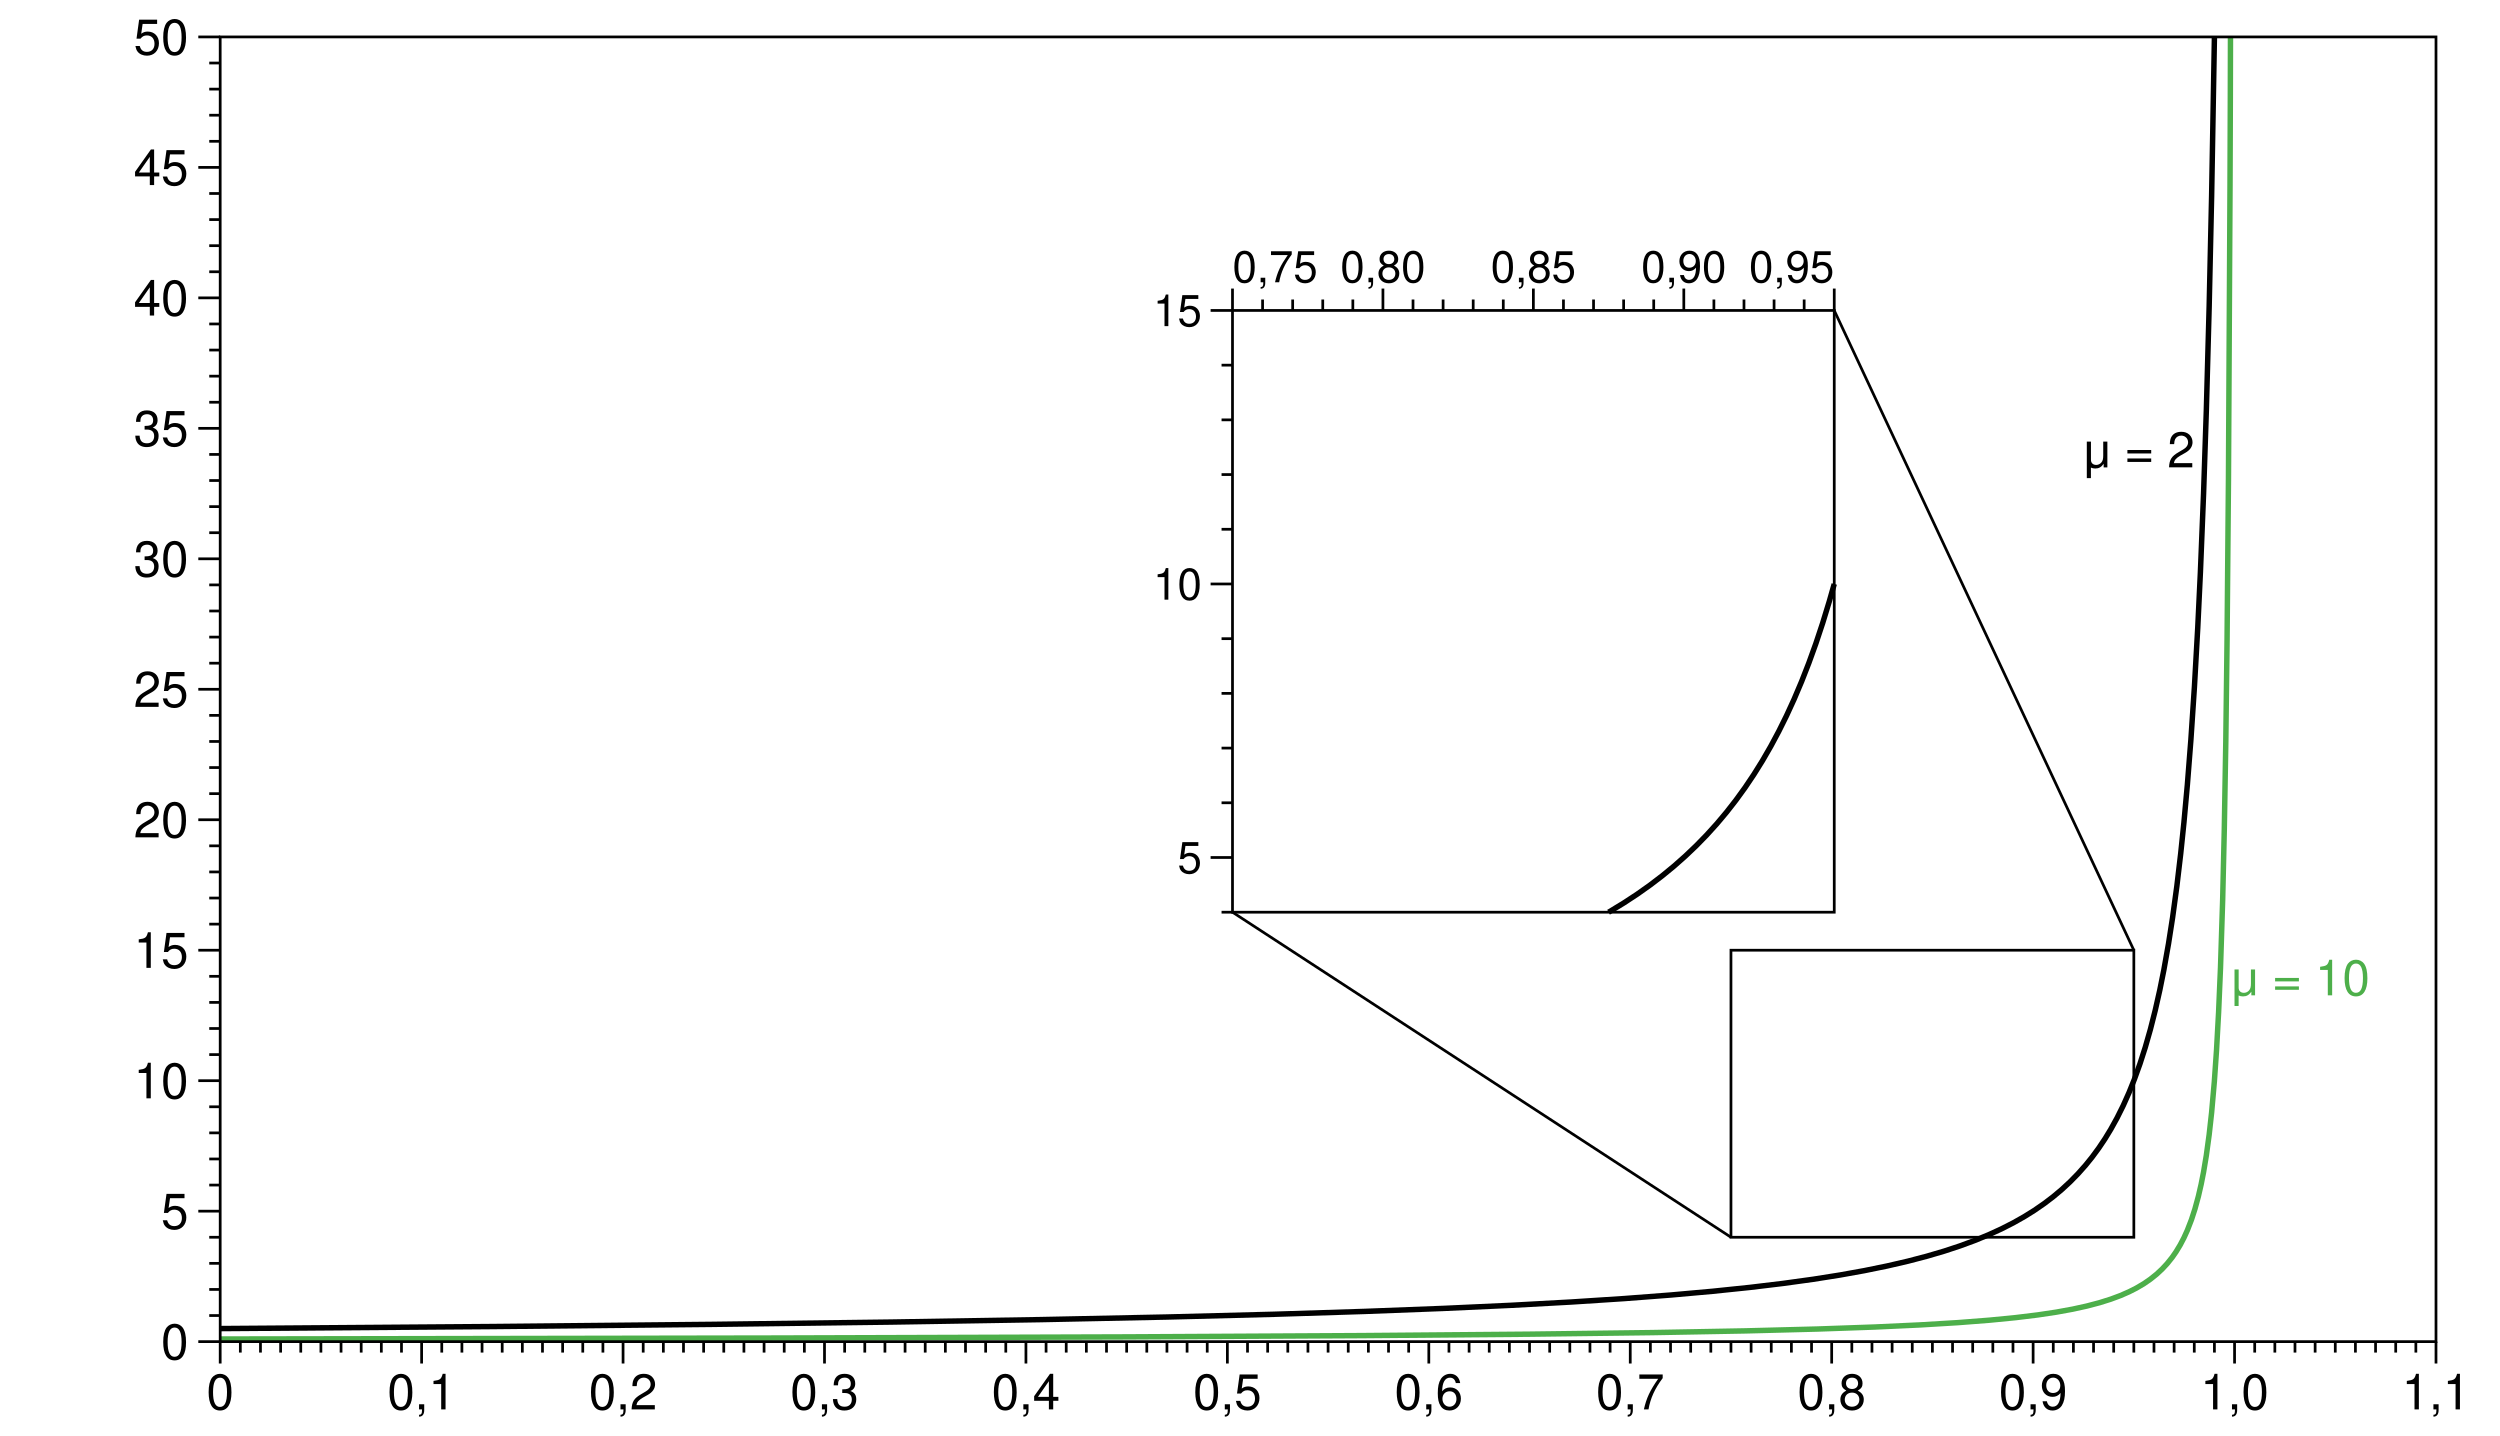
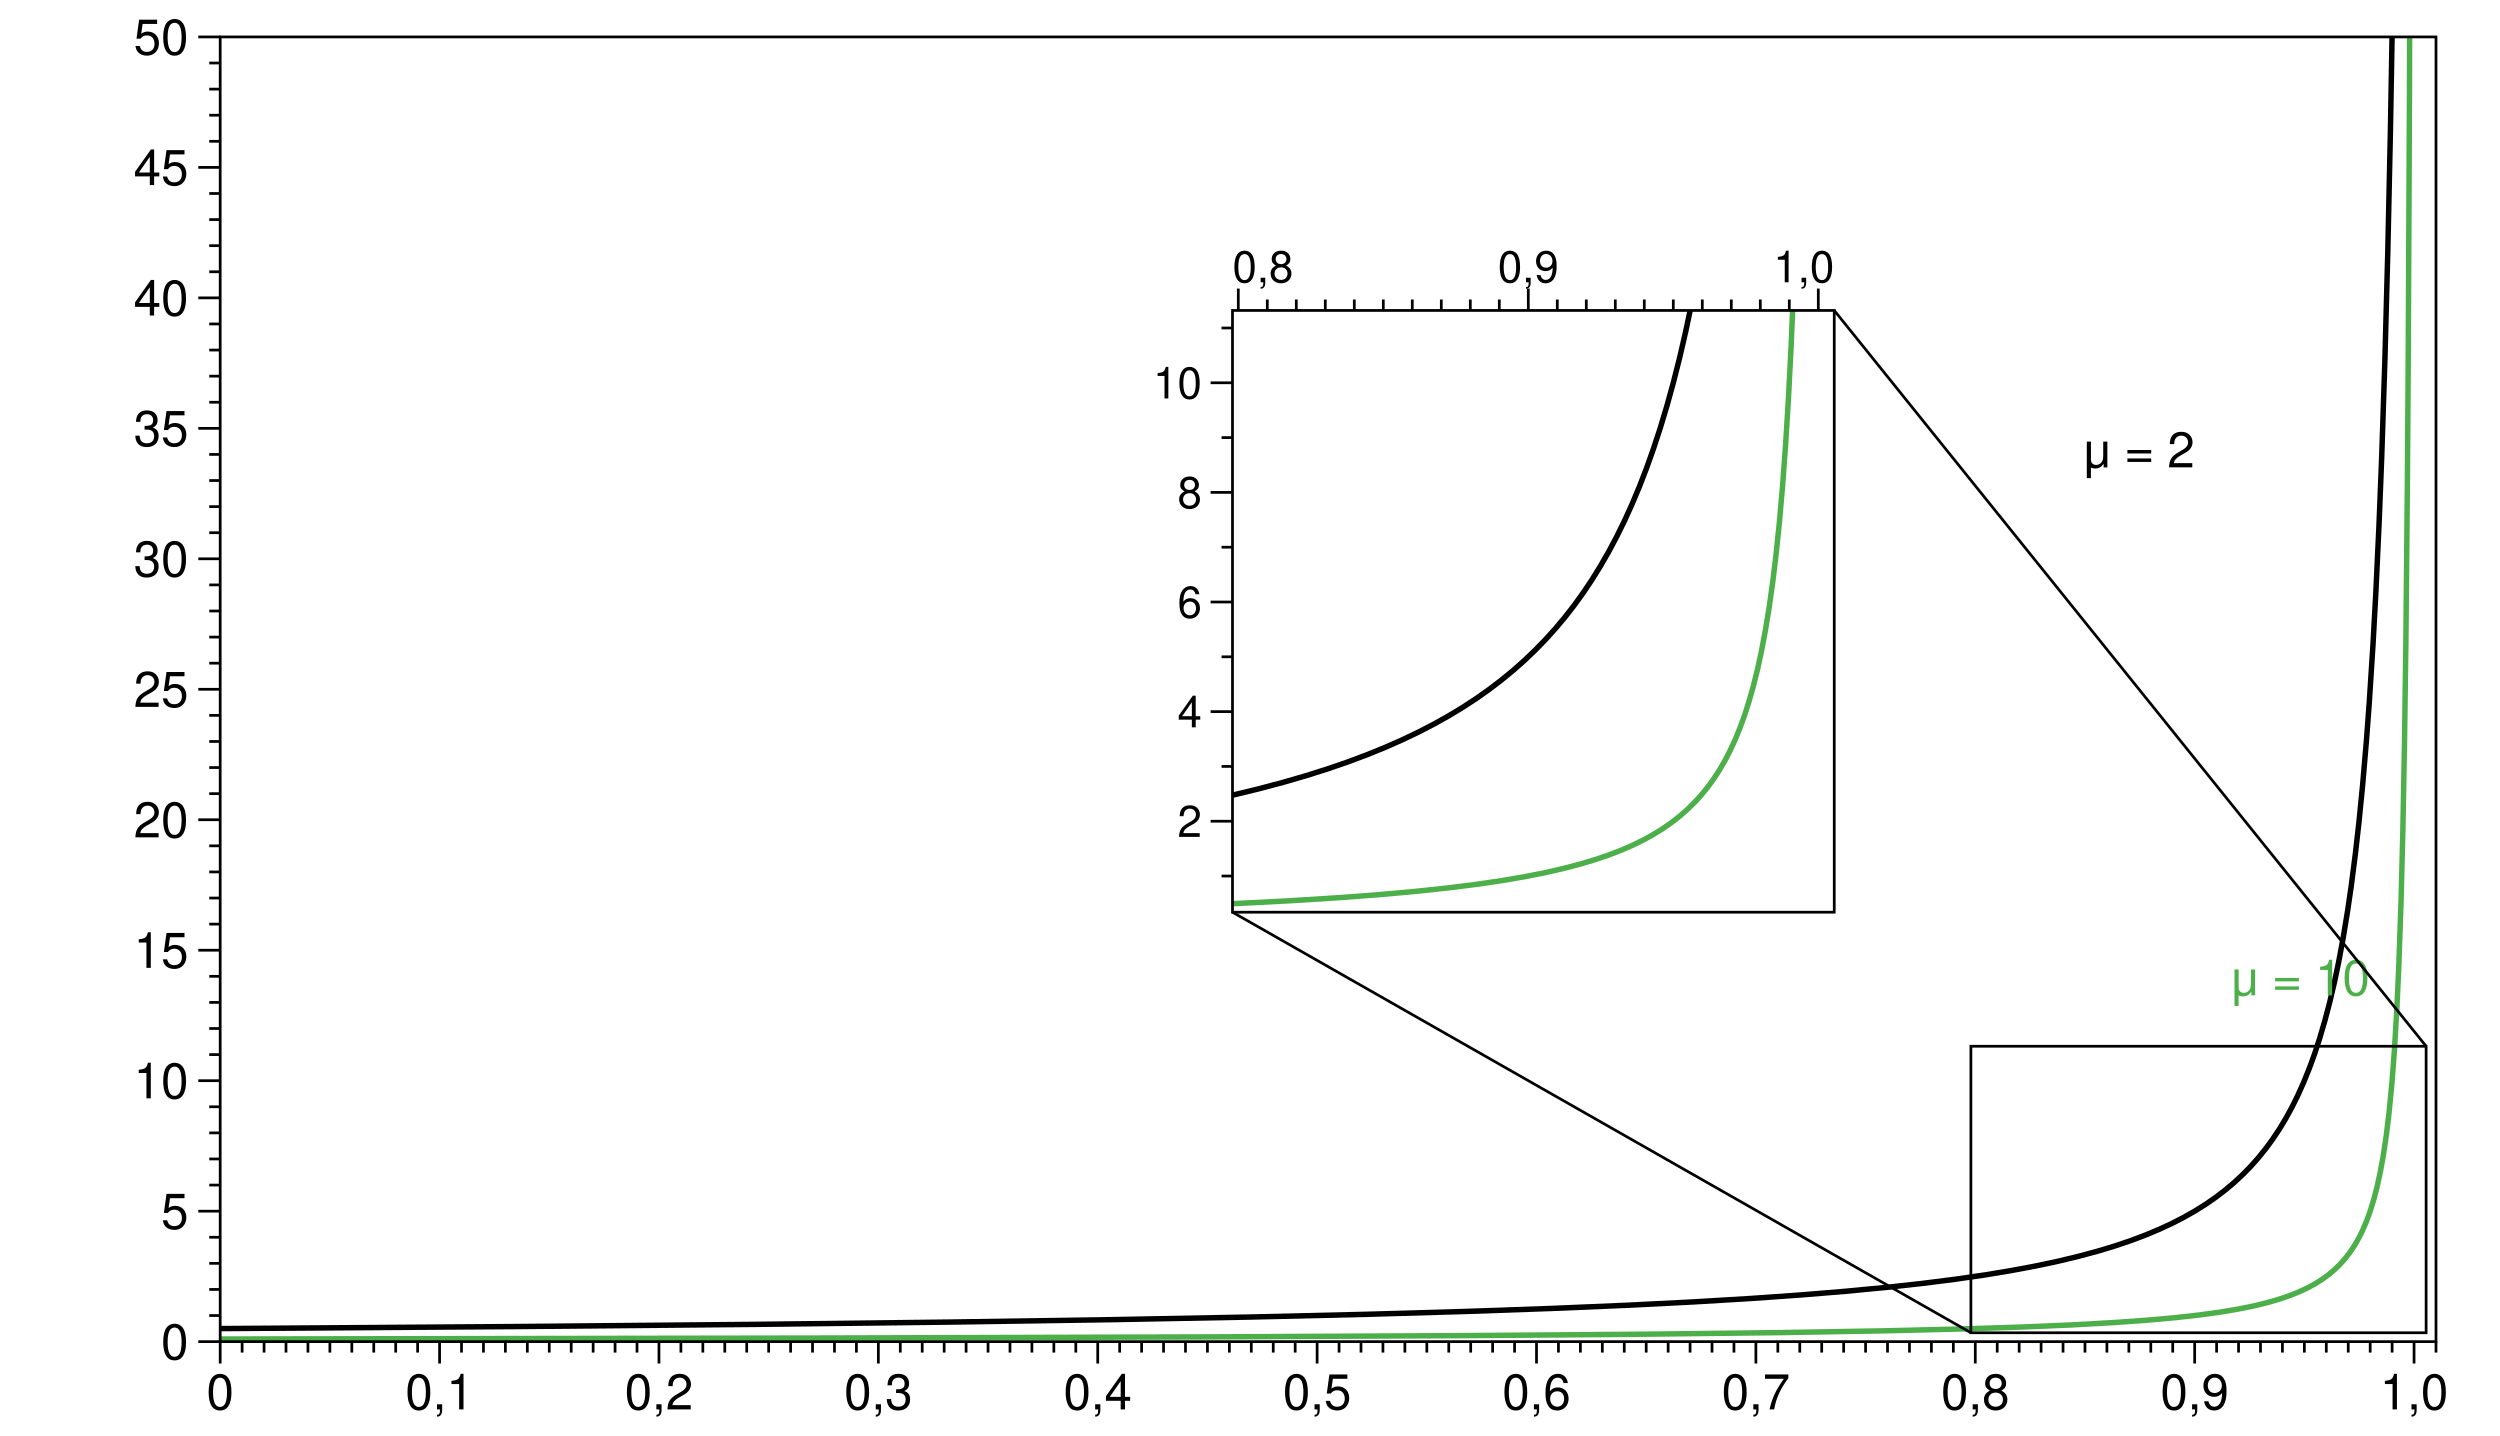
<svg xmlns="http://www.w3.org/2000/svg" width="914" height="525" version="1.1">
  <g>
    <g id="Commands">
      <g id="1_2_1_x">
-         <path d="M 80.5 485.73 L 179.763 484.987 L 260.032 484.192 L 325.789 483.348 L 380.386 482.453                 L 426.481 481.504 L 465.597 480.502 L 498.892 479.455 L 527.688 478.356 L 552.657 477.209                 L 574.561 476.008 L 593.818 474.757 L 610.909 473.451 L 626.11 472.093 L 639.824 470.668                 L 651.946 469.211 L 662.906 467.696 L 672.728 466.143 L 681.618 464.543 L 689.919 462.847                 L 697.535 461.084 L 704.434 459.28 L 710.843 457.394 L 716.592 455.498 L 721.906 453.541                 L 726.996 451.45 L 731.773 449.26 L 736.144 447.029 L 740.129 444.775 L 743.691 442.551                 L 747.441 439.965 L 750.641 437.526 L 753.81 434.868 L 756.852 432.051 L 759.708 429.135                 L 762.481 426.013 L 764.896 423.02 L 767.31 419.739 L 769.566 416.371 L 771.715 412.848                 L 773.983 408.75 L 776.254 404.189 L 778.393 399.402 L 780.353 394.523 L 782.365 388.941                 L 784.287 382.965 L 786.175 376.368 L 787.956 369.358 L 789.632 361.93 L 791.094 354.662                 L 792.803 345.045 L 794.294 335.478 L 795.854 324.017 L 797.267 312.067 L 798.452 300.641                 L 799.697 286.938 L 800.994 270.407 L 802.273 251.228 L 803.494 229.532 L 804.458 209.382                 L 805.623 180.502 L 806.634 150.136 L 807.672 112.049 L 808.567 71.687 L 809.567 14.974                 L 809.588 13.5 " stroke="black" fill="none" stroke-width="2" />
+         <path d="M 80.5 485.73 L 188.608 484.987 L 276.03 484.192 L 347.646 483.348 L 407.108 482.453 L 457.311 481.504                 L 499.912 480.502 L 536.174 479.455 L 567.536 478.356 L 594.731 477.209 L 618.586 476.008                 L 639.559 474.757 L 658.173 473.451 L 674.728 472.093 L 689.665 470.668 L 702.867 469.211                 L 714.804 467.696 L 725.501 466.143 L 735.183 464.543 L 744.223 462.847 L 752.518 461.084                 L 760.032 459.28 L 767.012 457.394 L 773.274 455.498 L 779.061 453.541 L 784.604 451.45                 L 789.574 449.364 L 794.115 447.252 L 798.325 445.091 L 802.54 442.699 L 806.368 440.299                 L 810.082 437.727 L 813.498 435.117 L 816.853 432.29 L 820.031 429.332 L 822.857 426.439                 L 825.672 423.269 L 828.362 419.934 L 830.968 416.371 L 833.309 412.848 L 835.779 408.75                 L 837.952 404.77 L 840.029 400.585 L 842.238 395.66 L 844.387 390.324 L 846.278 385.108                 L 848.028 379.77 L 850.036 372.936 L 851.77 366.32 L 853.459 359.115 L 854.949 352.032                 L 856.625 343.092 L 858.245 333.275 L 859.598 324.017 L 861.137 312.067 L 862.428 300.641                 L 863.784 286.938 L 865.196 270.407 L 866.19 257.058 L 867.574 235.535 L 868.629 216.239                 L 869.794 191.263 L 870.745 167.196 L 871.924 131.426 L 872.992 91.435 L 873.93 48.141                 L 874.537 13.5 " stroke="black" fill="none" stroke-width="2" />
      </g>
      <g id="1_10_1_x">
-         <path d="M 80.5 489.546 L 283.393 489.183 L 411.467 488.767 L 497.896 488.298 L 559.127 487.775                 L 604.124 487.199 L 638.132 486.571 L 664.413 485.894 L 685.36 485.161 L 701.972 484.39                 L 715.862 483.55 L 727.34 482.66 L 736.946 481.719 L 744.96 480.741 L 751.804 479.716                 L 757.785 478.626 L 762.972 477.485 L 767.612 476.261 L 771.715 474.97 L 775.252 473.653                 L 778.393 472.28 L 781.066 470.923 L 783.819 469.297 L 786.175 467.674 L 788.463 465.841                 L 790.502 463.94 L 792.315 461.986 L 794.137 459.709 L 795.521 457.721 L 797.067 455.173                 L 798.452 452.528 L 799.697 449.788 L 801.197 445.913 L 802.467 442.003 L 803.734 437.357                 L 804.743 432.966 L 805.623 428.5 L 806.634 422.427 L 807.672 414.81 L 808.567 406.737                 L 809.567 395.395 L 810.355 384.038 L 811.119 370.109 L 811.811 353.9 L 812.605 328.973                 L 813.204 303.15 L 813.753 271.083 L 814.219 233.671 L 814.727 175.026 L 815.293 67.684                 L 815.41 35.697 L 815.461 13.5 " stroke="rgb(77,175,74)" fill="none" stroke-width="2" />
+         <path d="M 80.5 489.546 L 301.473 489.183 L 440.959 488.767 L 535.09 488.298 L 601.777 487.775                 L 650.783 487.199 L 687.822 486.571 L 716.445 485.894 L 739.259 485.161 L 757.35 484.39                 L 772.478 483.55 L 784.979 482.66 L 795.441 481.719 L 804.169 480.741 L 811.623 479.716                 L 818.137 478.626 L 823.787 477.485 L 828.839 476.261 L 833.309 474.97 L 837.16 473.653                 L 840.581 472.28 L 843.493 470.923 L 846.491 469.297 L 849.057 467.674 L 851.288 466.047                 L 853.459 464.223 L 855.502 462.241 L 857.459 460.039 L 859.236 457.721 L 860.919 455.173                 L 862.428 452.528 L 863.784 449.788 L 865.196 446.481 L 866.589 442.646 L 867.919 438.306                 L 868.97 434.276 L 870.237 428.5 L 871.339 422.427 L 872.47 414.81 L 873.444 406.737 L 874.534 395.395                 L 875.392 384.038 L 876.223 370.109 L 876.978 353.9 L 877.842 328.973 L 878.495 303.15                 L 879.092 271.083 L 879.6 233.671 L 880.154 175.026 L 880.452 130.727 L 880.897 35.697                 L 880.953 13.5 " stroke="rgb(77,175,74)" fill="none" stroke-width="2" />
      </g>
      <g id="No_name">
        <g font-family="Helvetica" font-size="18" fill="black">
          <text x="761.5" y="170.884">μ = 2</text>
        </g>
      </g>
      <g id="No_name_2">
        <g font-family="Helvetica" font-size="18" fill="rgb(77,175,74)">
          <text x="815.5" y="363.884">μ = 10</text>
        </g>
      </g>
    </g>
    <g id="Foreground">
      <g id="Y_Axis">
        <g id="Y_Labels">
          <g font-family="Helvetica" font-size="18" fill="black">
            <text x="58.889" y="496.956">0</text>
          </g>
          <g font-family="Helvetica" font-size="18" fill="black">
            <text x="58.889" y="449.256">5</text>
          </g>
          <g font-family="Helvetica" font-size="18" fill="black">
            <text x="48.879" y="401.556">10</text>
          </g>
          <g font-family="Helvetica" font-size="18" fill="black">
            <text x="48.879" y="353.856">15</text>
          </g>
          <g font-family="Helvetica" font-size="18" fill="black">
            <text x="48.879" y="306.156">20</text>
          </g>
          <g font-family="Helvetica" font-size="18" fill="black">
            <text x="48.879" y="258.456">25</text>
          </g>
          <g font-family="Helvetica" font-size="18" fill="black">
            <text x="48.879" y="210.756">30</text>
          </g>
          <g font-family="Helvetica" font-size="18" fill="black">
            <text x="48.879" y="163.056">35</text>
          </g>
          <g font-family="Helvetica" font-size="18" fill="black">
            <text x="48.879" y="115.356">40</text>
          </g>
          <g font-family="Helvetica" font-size="18" fill="black">
            <text x="48.879" y="67.656">45</text>
          </g>
          <g font-family="Helvetica" font-size="18" fill="black">
            <text x="48.879" y="19.956">50</text>
          </g>
        </g>
        <path d="M 72.5 490.5 L 80.5 490.5 M 76.5 480.96 L 80.5 480.96 M 76.5 471.42 L 80.5 471.42 M 76.5 461.88 L 80.5 461.88                 M 76.5 452.34 L 80.5 452.34 M 72.5 442.8 L 80.5 442.8 M 76.5 433.26 L 80.5 433.26 M 76.5 423.72 L 80.5 423.72                 M 76.5 414.18 L 80.5 414.18 M 76.5 404.64 L 80.5 404.64 M 72.5 395.1 L 80.5 395.1 M 76.5 385.56 L 80.5 385.56                 M 76.5 376.02 L 80.5 376.02 M 76.5 366.48 L 80.5 366.48 M 76.5 356.94 L 80.5 356.94 M 72.5 347.4 L 80.5 347.4                 M 76.5 337.86 L 80.5 337.86 M 76.5 328.32 L 80.5 328.32 M 76.5 318.78 L 80.5 318.78 M 76.5 309.24 L 80.5 309.24                 M 72.5 299.7 L 80.5 299.7 M 76.5 290.16 L 80.5 290.16 M 76.5 280.62 L 80.5 280.62 M 76.5 271.08 L 80.5 271.08                 M 76.5 261.54 L 80.5 261.54 M 72.5 252 L 80.5 252 M 76.5 242.46 L 80.5 242.46 M 76.5 232.92 L 80.5 232.92                 M 76.5 223.38 L 80.5 223.38 M 76.5 213.84 L 80.5 213.84 M 72.5 204.3 L 80.5 204.3 M 76.5 194.76 L 80.5 194.76                 M 76.5 185.22 L 80.5 185.22 M 76.5 175.68 L 80.5 175.68 M 76.5 166.14 L 80.5 166.14 M 72.5 156.6 L 80.5 156.6                 M 76.5 147.06 L 80.5 147.06 M 76.5 137.52 L 80.5 137.52 M 76.5 127.98 L 80.5 127.98 M 76.5 118.44 L 80.5 118.44                 M 72.5 108.9 L 80.5 108.9 M 76.5 99.36 L 80.5 99.36 M 76.5 89.82 L 80.5 89.82 M 76.5 80.28 L 80.5 80.28                 M 76.5 70.74 L 80.5 70.74 M 72.5 61.2 L 80.5 61.2 M 76.5 51.66 L 80.5 51.66 M 76.5 42.12 L 80.5 42.12                 M 76.5 32.58 L 80.5 32.58 M 76.5 23.04 L 80.5 23.04 M 72.5 13.5 L 80.5 13.5 " stroke="black" fill="none" stroke-width="1" />
      </g>
      <g id="X_Axis">
        <g>
          <g font-family="Helvetica" font-size="18" fill="black">
            <text x="75.495" y="515.284">0</text>
          </g>
          <g font-family="Helvetica" font-size="18" fill="black">
-             <text x="141.634" y="515.284">0,1</text>
+             <text x="148.197" y="515.284">0,1</text>
          </g>
          <g font-family="Helvetica" font-size="18" fill="black">
-             <text x="215.28" y="515.284">0,2</text>
+             <text x="228.405" y="515.284">0,2</text>
          </g>
          <g font-family="Helvetica" font-size="18" fill="black">
-             <text x="288.925" y="515.284">0,3</text>
+             <text x="308.613" y="515.284">0,3</text>
          </g>
          <g font-family="Helvetica" font-size="18" fill="black">
-             <text x="362.571" y="515.284">0,4</text>
+             <text x="388.82" y="515.284">0,4</text>
          </g>
          <g font-family="Helvetica" font-size="18" fill="black">
-             <text x="436.216" y="515.284">0,5</text>
+             <text x="469.028" y="515.284">0,5</text>
          </g>
          <g font-family="Helvetica" font-size="18" fill="black">
-             <text x="509.861" y="515.284">0,6</text>
+             <text x="549.236" y="515.284">0,6</text>
          </g>
          <g font-family="Helvetica" font-size="18" fill="black">
-             <text x="583.507" y="515.284">0,7</text>
+             <text x="629.444" y="515.284">0,7</text>
          </g>
          <g font-family="Helvetica" font-size="18" fill="black">
-             <text x="657.152" y="515.284">0,8</text>
+             <text x="709.652" y="515.284">0,8</text>
          </g>
          <g font-family="Helvetica" font-size="18" fill="black">
-             <text x="730.798" y="515.284">0,9</text>
+             <text x="789.86" y="515.284">0,9</text>
          </g>
          <g font-family="Helvetica" font-size="18" fill="black">
-             <text x="804.443" y="515.284">1,0</text>
-           </g>
-           <g font-family="Helvetica" font-size="18" fill="black">
-             <text x="878.089" y="515.284">1,1</text>
+             <text x="870.068" y="515.284">1,0</text>
          </g>
        </g>
-         <path d="M 80.5 498.5 L 80.5 490.5 M 154.145 498.5 L 154.145 490.5 M 227.791 498.5 L 227.791 490.5                 M 301.436 498.5 L 301.436 490.5 M 375.082 498.5 L 375.082 490.5 M 448.727 498.5 L 448.727 490.5                 M 522.373 498.5 L 522.373 490.5 M 596.018 498.5 L 596.018 490.5 M 669.664 498.5 L 669.664 490.5                 M 743.309 498.5 L 743.309 490.5 M 816.955 498.5 L 816.955 490.5 M 890.6 498.5 L 890.6 490.5                 M 87.865 494.5 L 87.865 490.5 M 95.229 494.5 L 95.229 490.5 M 102.594 494.5 L 102.594 490.5                 M 109.958 494.5 L 109.958 490.5 M 117.323 494.5 L 117.323 490.5 M 124.687 494.5 L 124.687 490.5                 M 132.052 494.5 L 132.052 490.5 M 139.416 494.5 L 139.416 490.5 M 146.781 494.5 L 146.781 490.5                 M 161.51 494.5 L 161.51 490.5 M 168.875 494.5 L 168.875 490.5 M 176.239 494.5 L 176.239 490.5                 M 183.604 494.5 L 183.604 490.5 M 190.968 494.5 L 190.968 490.5 M 198.333 494.5 L 198.333 490.5                 M 205.697 494.5 L 205.697 490.5 M 213.062 494.5 L 213.062 490.5 M 220.426 494.5 L 220.426 490.5                 M 235.155 494.5 L 235.155 490.5 M 242.52 494.5 L 242.52 490.5 M 249.885 494.5 L 249.885 490.5                 M 257.249 494.5 L 257.249 490.5 M 264.614 494.5 L 264.614 490.5 M 271.978 494.5 L 271.978 490.5                 M 279.343 494.5 L 279.343 490.5 M 286.707 494.5 L 286.707 490.5 M 294.072 494.5 L 294.072 490.5                 M 308.801 494.5 L 308.801 490.5 M 316.165 494.5 L 316.165 490.5 M 323.53 494.5 L 323.53 490.5                 M 330.895 494.5 L 330.895 490.5 M 338.259 494.5 L 338.259 490.5 M 345.624 494.5 L 345.624 490.5                 M 352.988 494.5 L 352.988 490.5 M 360.353 494.5 L 360.353 490.5 M 367.717 494.5 L 367.717 490.5                 M 382.446 494.5 L 382.446 490.5 M 389.811 494.5 L 389.811 490.5 M 397.175 494.5 L 397.175 490.5                 M 404.54 494.5 L 404.54 490.5 M 411.905 494.5 L 411.905 490.5 M 419.269 494.5 L 419.269 490.5                 M 426.634 494.5 L 426.634 490.5 M 433.998 494.5 L 433.998 490.5 M 441.363 494.5 L 441.363 490.5                 M 456.092 494.5 L 456.092 490.5 M 463.456 494.5 L 463.456 490.5 M 470.821 494.5 L 470.821 490.5                 M 478.185 494.5 L 478.185 490.5 M 485.55 494.5 L 485.55 490.5 M 492.915 494.5 L 492.915 490.5                 M 500.279 494.5 L 500.279 490.5 M 507.644 494.5 L 507.644 490.5 M 515.008 494.5 L 515.008 490.5                 M 529.737 494.5 L 529.737 490.5 M 537.102 494.5 L 537.102 490.5 M 544.466 494.5 L 544.466 490.5                 M 551.831 494.5 L 551.831 490.5 M 559.195 494.5 L 559.195 490.5 M 566.56 494.5 L 566.56 490.5                 M 573.925 494.5 L 573.925 490.5 M 581.289 494.5 L 581.289 490.5 M 588.654 494.5 L 588.654 490.5                 M 603.383 494.5 L 603.383 490.5 M 610.747 494.5 L 610.747 490.5 M 618.112 494.5 L 618.112 490.5                 M 625.476 494.5 L 625.476 490.5 M 632.841 494.5 L 632.841 490.5 M 640.205 494.5 L 640.205 490.5                 M 647.57 494.5 L 647.57 490.5 M 654.935 494.5 L 654.935 490.5 M 662.299 494.5 L 662.299 490.5                 M 677.028 494.5 L 677.028 490.5 M 684.393 494.5 L 684.393 490.5 M 691.757 494.5 L 691.757 490.5                 M 699.122 494.5 L 699.122 490.5 M 706.486 494.5 L 706.486 490.5 M 713.851 494.5 L 713.851 490.5                 M 721.215 494.5 L 721.215 490.5 M 728.58 494.5 L 728.58 490.5 M 735.945 494.5 L 735.945 490.5                 M 750.674 494.5 L 750.674 490.5 M 758.038 494.5 L 758.038 490.5 M 765.403 494.5 L 765.403 490.5                 M 772.767 494.5 L 772.767 490.5 M 780.132 494.5 L 780.132 490.5 M 787.496 494.5 L 787.496 490.5                 M 794.861 494.5 L 794.861 490.5 M 802.225 494.5 L 802.225 490.5 M 809.59 494.5 L 809.59 490.5                 M 824.319 494.5 L 824.319 490.5 M 831.684 494.5 L 831.684 490.5 M 839.048 494.5 L 839.048 490.5                 M 846.413 494.5 L 846.413 490.5 M 853.777 494.5 L 853.777 490.5 M 861.142 494.5 L 861.142 490.5                 M 868.506 494.5 L 868.506 490.5 M 875.871 494.5 L 875.871 490.5 M 883.235 494.5 L 883.235 490.5 " stroke="black" fill="none" stroke-width="1" />
+         <path d="M 80.5 498.5 L 80.5 490.5 M 160.708 498.5 L 160.708 490.5 M 240.916 498.5 L 240.916 490.5                 M 321.124 498.5 L 321.124 490.5 M 401.332 498.5 L 401.332 490.5 M 481.54 498.5 L 481.54 490.5                 M 561.748 498.5 L 561.748 490.5 M 641.955 498.5 L 641.955 490.5 M 722.163 498.5 L 722.163 490.5                 M 802.371 498.5 L 802.371 490.5 M 882.579 498.5 L 882.579 490.5 M 88.521 494.5 L 88.521 490.5                 M 96.542 494.5 L 96.542 490.5 M 104.562 494.5 L 104.562 490.5 M 112.583 494.5 L 112.583 490.5                 M 120.604 494.5 L 120.604 490.5 M 128.625 494.5 L 128.625 490.5 M 136.646 494.5 L 136.646 490.5                 M 144.666 494.5 L 144.666 490.5 M 152.687 494.5 L 152.687 490.5 M 168.729 494.5 L 168.729 490.5                 M 176.75 494.5 L 176.75 490.5 M 184.77 494.5 L 184.77 490.5 M 192.791 494.5 L 192.791 490.5                 M 200.812 494.5 L 200.812 490.5 M 208.833 494.5 L 208.833 490.5 M 216.853 494.5 L 216.853 490.5                 M 224.874 494.5 L 224.874 490.5 M 232.895 494.5 L 232.895 490.5 M 248.937 494.5 L 248.937 490.5                 M 256.957 494.5 L 256.957 490.5 M 264.978 494.5 L 264.978 490.5 M 272.999 494.5 L 272.999 490.5                 M 281.02 494.5 L 281.02 490.5 M 289.041 494.5 L 289.041 490.5 M 297.061 494.5 L 297.061 490.5                 M 305.082 494.5 L 305.082 490.5 M 313.103 494.5 L 313.103 490.5 M 329.145 494.5 L 329.145 490.5                 M 337.165 494.5 L 337.165 490.5 M 345.186 494.5 L 345.186 490.5 M 353.207 494.5 L 353.207 490.5                 M 361.228 494.5 L 361.228 490.5 M 369.249 494.5 L 369.249 490.5 M 377.269 494.5 L 377.269 490.5                 M 385.29 494.5 L 385.29 490.5 M 393.311 494.5 L 393.311 490.5 M 409.352 494.5 L 409.352 490.5                 M 417.373 494.5 L 417.373 490.5 M 425.394 494.5 L 425.394 490.5 M 433.415 494.5 L 433.415 490.5                 M 441.436 494.5 L 441.436 490.5 M 449.456 494.5 L 449.456 490.5 M 457.477 494.5 L 457.477 490.5                 M 465.498 494.5 L 465.498 490.5 M 473.519 494.5 L 473.519 490.5 M 489.56 494.5 L 489.56 490.5                 M 497.581 494.5 L 497.581 490.5 M 505.602 494.5 L 505.602 490.5 M 513.623 494.5 L 513.623 490.5                 M 521.644 494.5 L 521.644 490.5 M 529.664 494.5 L 529.664 490.5 M 537.685 494.5 L 537.685 490.5                 M 545.706 494.5 L 545.706 490.5 M 553.727 494.5 L 553.727 490.5 M 569.768 494.5 L 569.768 490.5                 M 577.789 494.5 L 577.789 490.5 M 585.81 494.5 L 585.81 490.5 M 593.831 494.5 L 593.831 490.5                 M 601.851 494.5 L 601.851 490.5 M 609.872 494.5 L 609.872 490.5 M 617.893 494.5 L 617.893 490.5                 M 625.914 494.5 L 625.914 490.5 M 633.935 494.5 L 633.935 490.5 M 649.976 494.5 L 649.976 490.5                 M 657.997 494.5 L 657.997 490.5 M 666.018 494.5 L 666.018 490.5 M 674.039 494.5 L 674.039 490.5                 M 682.059 494.5 L 682.059 490.5 M 690.08 494.5 L 690.08 490.5 M 698.101 494.5 L 698.101 490.5                 M 706.122 494.5 L 706.122 490.5 M 714.143 494.5 L 714.143 490.5 M 730.184 494.5 L 730.184 490.5                 M 738.205 494.5 L 738.205 490.5 M 746.226 494.5 L 746.226 490.5 M 754.247 494.5 L 754.247 490.5                 M 762.267 494.5 L 762.267 490.5 M 770.288 494.5 L 770.288 490.5 M 778.309 494.5 L 778.309 490.5                 M 786.33 494.5 L 786.33 490.5 M 794.35 494.5 L 794.35 490.5 M 810.392 494.5 L 810.392 490.5                 M 818.413 494.5 L 818.413 490.5 M 826.434 494.5 L 826.434 490.5 M 834.454 494.5 L 834.454 490.5                 M 842.475 494.5 L 842.475 490.5 M 850.496 494.5 L 850.496 490.5 M 858.517 494.5 L 858.517 490.5                 M 866.538 494.5 L 866.538 490.5 M 874.558 494.5 L 874.558 490.5 M 890.6 494.5 L 890.6 490.5 " stroke="black" fill="none" stroke-width="1" />
      </g>
      <path d="M 890.6 490.5 L 890.6 13.5 L 80.5 13.5 L 80.5 490.5 L 890.6 490.5 z " stroke="black" stroke-linecap="square" fill="none" stroke-width="1" />
    </g>
    <g id="Zoom">
      <g id="Connection">
-         <path d="M 780.132 347.4 L 670.6 113.5 " stroke="black" fill="none" stroke-width="1" />
-         <path d="M 632.841 452.34 L 450.6 333.5 " stroke="black" fill="none" stroke-width="1" />
+         <path d="M 886.991 382.507 L 670.6 113.5 " stroke="black" fill="none" stroke-width="1" />
+         <path d="M 720.559 487.256 L 450.6 333.5 " stroke="black" fill="none" stroke-width="1" />
      </g>
      <g id="Source">
-         <rect x="632.841" y="347.4" width="147.291" height="104.94" stroke="black" fill="none" stroke-width="1" />
+         <rect x="720.559" y="382.507" width="166.431" height="104.749" stroke="black" fill="none" stroke-width="1" />
      </g>
      <g id="Destination">
        <g id="Content" transform="translate(450,334)">&gt;
        
        <g id="Commands_2">
-             <path d="M 138.083 -0.5 L 138.565 -0.772 L 143.71 -3.903 L 148.596 -7.111 L 153.297 -10.441                     L 157.754 -13.842 L 162.029 -17.355 L 166.158 -21.01 L 170.155 -24.82 L 173.955 -28.72                     L 177.649 -32.801 L 181.221 -37.052 L 184.637 -41.428 L 187.976 -46.036 L 191.2 -50.832                     L 194.337 -55.862 L 197.376 -61.121 L 200.301 -66.584 L 203.166 -72.363 L 205.939 -78.407                     L 208.661 -84.83 L 211.301 -91.577 L 213.872 -98.702 L 216.362 -106.193 L 218.78 -114.095                     L 220.6 -120.5 " stroke="black" fill="none" stroke-width="2" />
+             <path d="M 0.6 -43.283 L 10.166 -45.602 L 19.14 -47.983 L 27.547 -50.421 L 35.46 -52.925                     L 42.872 -55.479 L 49.903 -58.114 L 56.515 -60.806 L 62.798 -63.581 L 68.751 -66.43                     L 74.372 -69.343 L 79.77 -72.368 L 84.919 -75.488 L 89.79 -78.676 L 94.422 -81.947                     L 98.877 -85.34 L 103.167 -88.863 L 107.236 -92.464 L 111.161 -96.207 L 114.959 -100.108                     L 118.623 -104.163 L 122.154 -108.375 L 125.564 -112.759 L 128.867 -117.337 L 132.054 -122.101                     L 135.164 -127.119 L 138.165 -132.346 L 141.111 -137.891 L 143.904 -143.574 L 146.647 -149.611                     L 149.351 -156.056 L 151.967 -162.82 L 154.486 -169.885 L 156.976 -177.477 L 159.387 -185.481                     L 161.77 -194.102 L 164.052 -203.119 L 166.284 -212.76 L 167.92 -220.5 " stroke="black" fill="none" stroke-width="2" />
+             <path d="M 0.6 -3.607 L 21.11 -4.657 L 38.771 -5.758 L 54.112 -6.91 L 67.562 -8.119                     L 79.391 -9.38 L 89.828 -10.69 L 99.099 -12.053 L 107.397 -13.473 L 114.858 -14.95                     L 121.587 -16.485 L 127.699 -18.086 L 133.187 -19.727 L 138.203 -21.433 L 142.84 -23.222                     L 147.079 -25.071 L 151.026 -27.014 L 154.651 -29.024 L 157.994 -31.105 L 161.126 -33.289                     L 164.052 -35.574 L 166.816 -37.988 L 169.434 -40.547 L 171.913 -43.257 L 174.249 -46.114                     L 176.478 -49.167 L 178.565 -52.365 L 180.574 -55.813 L 182.501 -59.523 L 184.352 -63.529                     L 186.148 -67.912 L 187.85 -72.605 L 189.495 -77.74 L 191.071 -83.33 L 192.584 -89.443                     L 194.04 -96.171 L 195.449 -103.647 L 196.806 -111.953 L 198.104 -121.16 L 199.337 -131.352                     L 200.549 -143.087 L 201.702 -156.261 L 202.803 -171.231 L 203.83 -187.895 L 204.832 -207.47                     L 205.38 -220.5 " stroke="rgb(77,175,74)" fill="none" stroke-width="2" />
          </g>
          <g>
            <g id="Y_Labels_2">
              <g font-family="Helvetica" font-size="16" fill="black">
-                 <text x="-19.498" y="-14.762">5</text>
+                 <text x="-19.498" y="-28.022">2</text>
              </g>
              <g font-family="Helvetica" font-size="16" fill="black">
-                 <text x="-28.397" y="-114.762">10</text>
+                 <text x="-19.498" y="-68.095">4</text>
              </g>
              <g font-family="Helvetica" font-size="16" fill="black">
-                 <text x="-28.397" y="-214.762">15</text>
+                 <text x="-19.498" y="-108.168">6</text>
+               </g>
+               <g font-family="Helvetica" font-size="16" fill="black">
+                 <text x="-19.498" y="-148.241">8</text>
+               </g>
+               <g font-family="Helvetica" font-size="16" fill="black">
+                 <text x="-28.397" y="-188.314">10</text>
              </g>
            </g>
-             <path d="M -3.4 -0.5 L 0.6 -0.5 M -7.4 -20.5 L 0.6 -20.5 M -3.4 -40.5 L 0.6 -40.5 M -3.4 -60.5 L 0.6 -60.5                     M -3.4 -80.5 L 0.6 -80.5 M -3.4 -100.5 L 0.6 -100.5 M -7.4 -120.5 L 0.6 -120.5 M -3.4 -140.5 L 0.6 -140.5                     M -3.4 -160.5 L 0.6 -160.5 M -3.4 -180.5 L 0.6 -180.5 M -3.4 -200.5 L 0.6 -200.5 M -7.4 -220.5 L 0.6 -220.5 " stroke="black" fill="none" stroke-width="1" />
+             <path d="M -3.4 -13.724 L 0.6 -13.724 M -7.4 -33.761 L 0.6 -33.761 M -3.4 -53.797 L 0.6 -53.797                     M -7.4 -73.833 L 0.6 -73.833 M -3.4 -93.87 L 0.6 -93.87 M -7.4 -113.906 L 0.6 -113.906                     M -3.4 -133.943 L 0.6 -133.943 M -7.4 -153.979 L 0.6 -153.979 M -3.4 -174.015 L 0.6 -174.015                     M -7.4 -194.052 L 0.6 -194.052 M -3.4 -214.088 L 0.6 -214.088 " stroke="black" fill="none" stroke-width="1" />
            <g>
              <g font-family="Helvetica" font-size="16" fill="black">
-                 <text x="0.6" y="-230.795">0,75</text>
+                 <text x="0.6" y="-230.795">0,8</text>
              </g>
              <g font-family="Helvetica" font-size="16" fill="black">
-                 <text x="40.03" y="-230.795">0,80</text>
+                 <text x="97.624" y="-230.795">0,9</text>
              </g>
              <g font-family="Helvetica" font-size="16" fill="black">
-                 <text x="95.03" y="-230.795">0,85</text>
-               </g>
-               <g font-family="Helvetica" font-size="16" fill="black">
-                 <text x="150.03" y="-230.795">0,90</text>
-               </g>
-               <g font-family="Helvetica" font-size="16" fill="black">
-                 <text x="189.459" y="-230.795">0,95</text>
+                 <text x="198.358" y="-230.795">1,0</text>
              </g>
            </g>
-             <path d="M 0.6 -220.5 L 0.6 -228.5 M 11.6 -220.5 L 11.6 -224.5 M 22.6 -220.5 L 22.6 -224.5                     M 33.6 -220.5 L 33.6 -224.5 M 44.6 -220.5 L 44.6 -224.5 M 55.6 -220.5 L 55.6 -228.5                     M 66.6 -220.5 L 66.6 -224.5 M 77.6 -220.5 L 77.6 -224.5 M 88.6 -220.5 L 88.6 -224.5                     M 99.6 -220.5 L 99.6 -224.5 M 110.6 -220.5 L 110.6 -228.5 M 121.6 -220.5 L 121.6 -224.5                     M 132.6 -220.5 L 132.6 -224.5 M 143.6 -220.5 L 143.6 -224.5 M 154.6 -220.5 L 154.6 -224.5                     M 165.6 -220.5 L 165.6 -228.5 M 176.6 -220.5 L 176.6 -224.5 M 187.6 -220.5 L 187.6 -224.5                     M 198.6 -220.5 L 198.6 -224.5 M 209.6 -220.5 L 209.6 -224.5 M 220.6 -220.5 L 220.6 -228.5 " stroke="black" fill="none" stroke-width="1" />
+             <path d="M 2.72 -220.5 L 2.72 -228.5 M 13.323 -220.5 L 13.323 -224.5 M 23.925 -220.5 L 23.925 -224.5                     M 34.528 -220.5 L 34.528 -224.5 M 45.13 -220.5 L 45.13 -224.5 M 55.733 -220.5 L 55.733 -224.5                     M 66.335 -220.5 L 66.335 -224.5 M 76.937 -220.5 L 76.937 -224.5 M 87.54 -220.5 L 87.54 -224.5                     M 98.142 -220.5 L 98.142 -224.5 M 108.745 -220.5 L 108.745 -228.5 M 119.347 -220.5 L 119.347 -224.5                     M 129.949 -220.5 L 129.949 -224.5 M 140.552 -220.5 L 140.552 -224.5 M 151.154 -220.5 L 151.154 -224.5                     M 161.757 -220.5 L 161.757 -224.5 M 172.359 -220.5 L 172.359 -224.5 M 182.961 -220.5 L 182.961 -224.5                     M 193.564 -220.5 L 193.564 -224.5 M 204.166 -220.5 L 204.166 -224.5 M 214.769 -220.5 L 214.769 -228.5 " stroke="black" fill="none" stroke-width="1" />
          </g>
        </g>
        <rect x="450.6" y="113.5" width="220" height="220" stroke="black" fill="none" stroke-width="1" />
      </g>
    </g>
  </g>
</svg>
